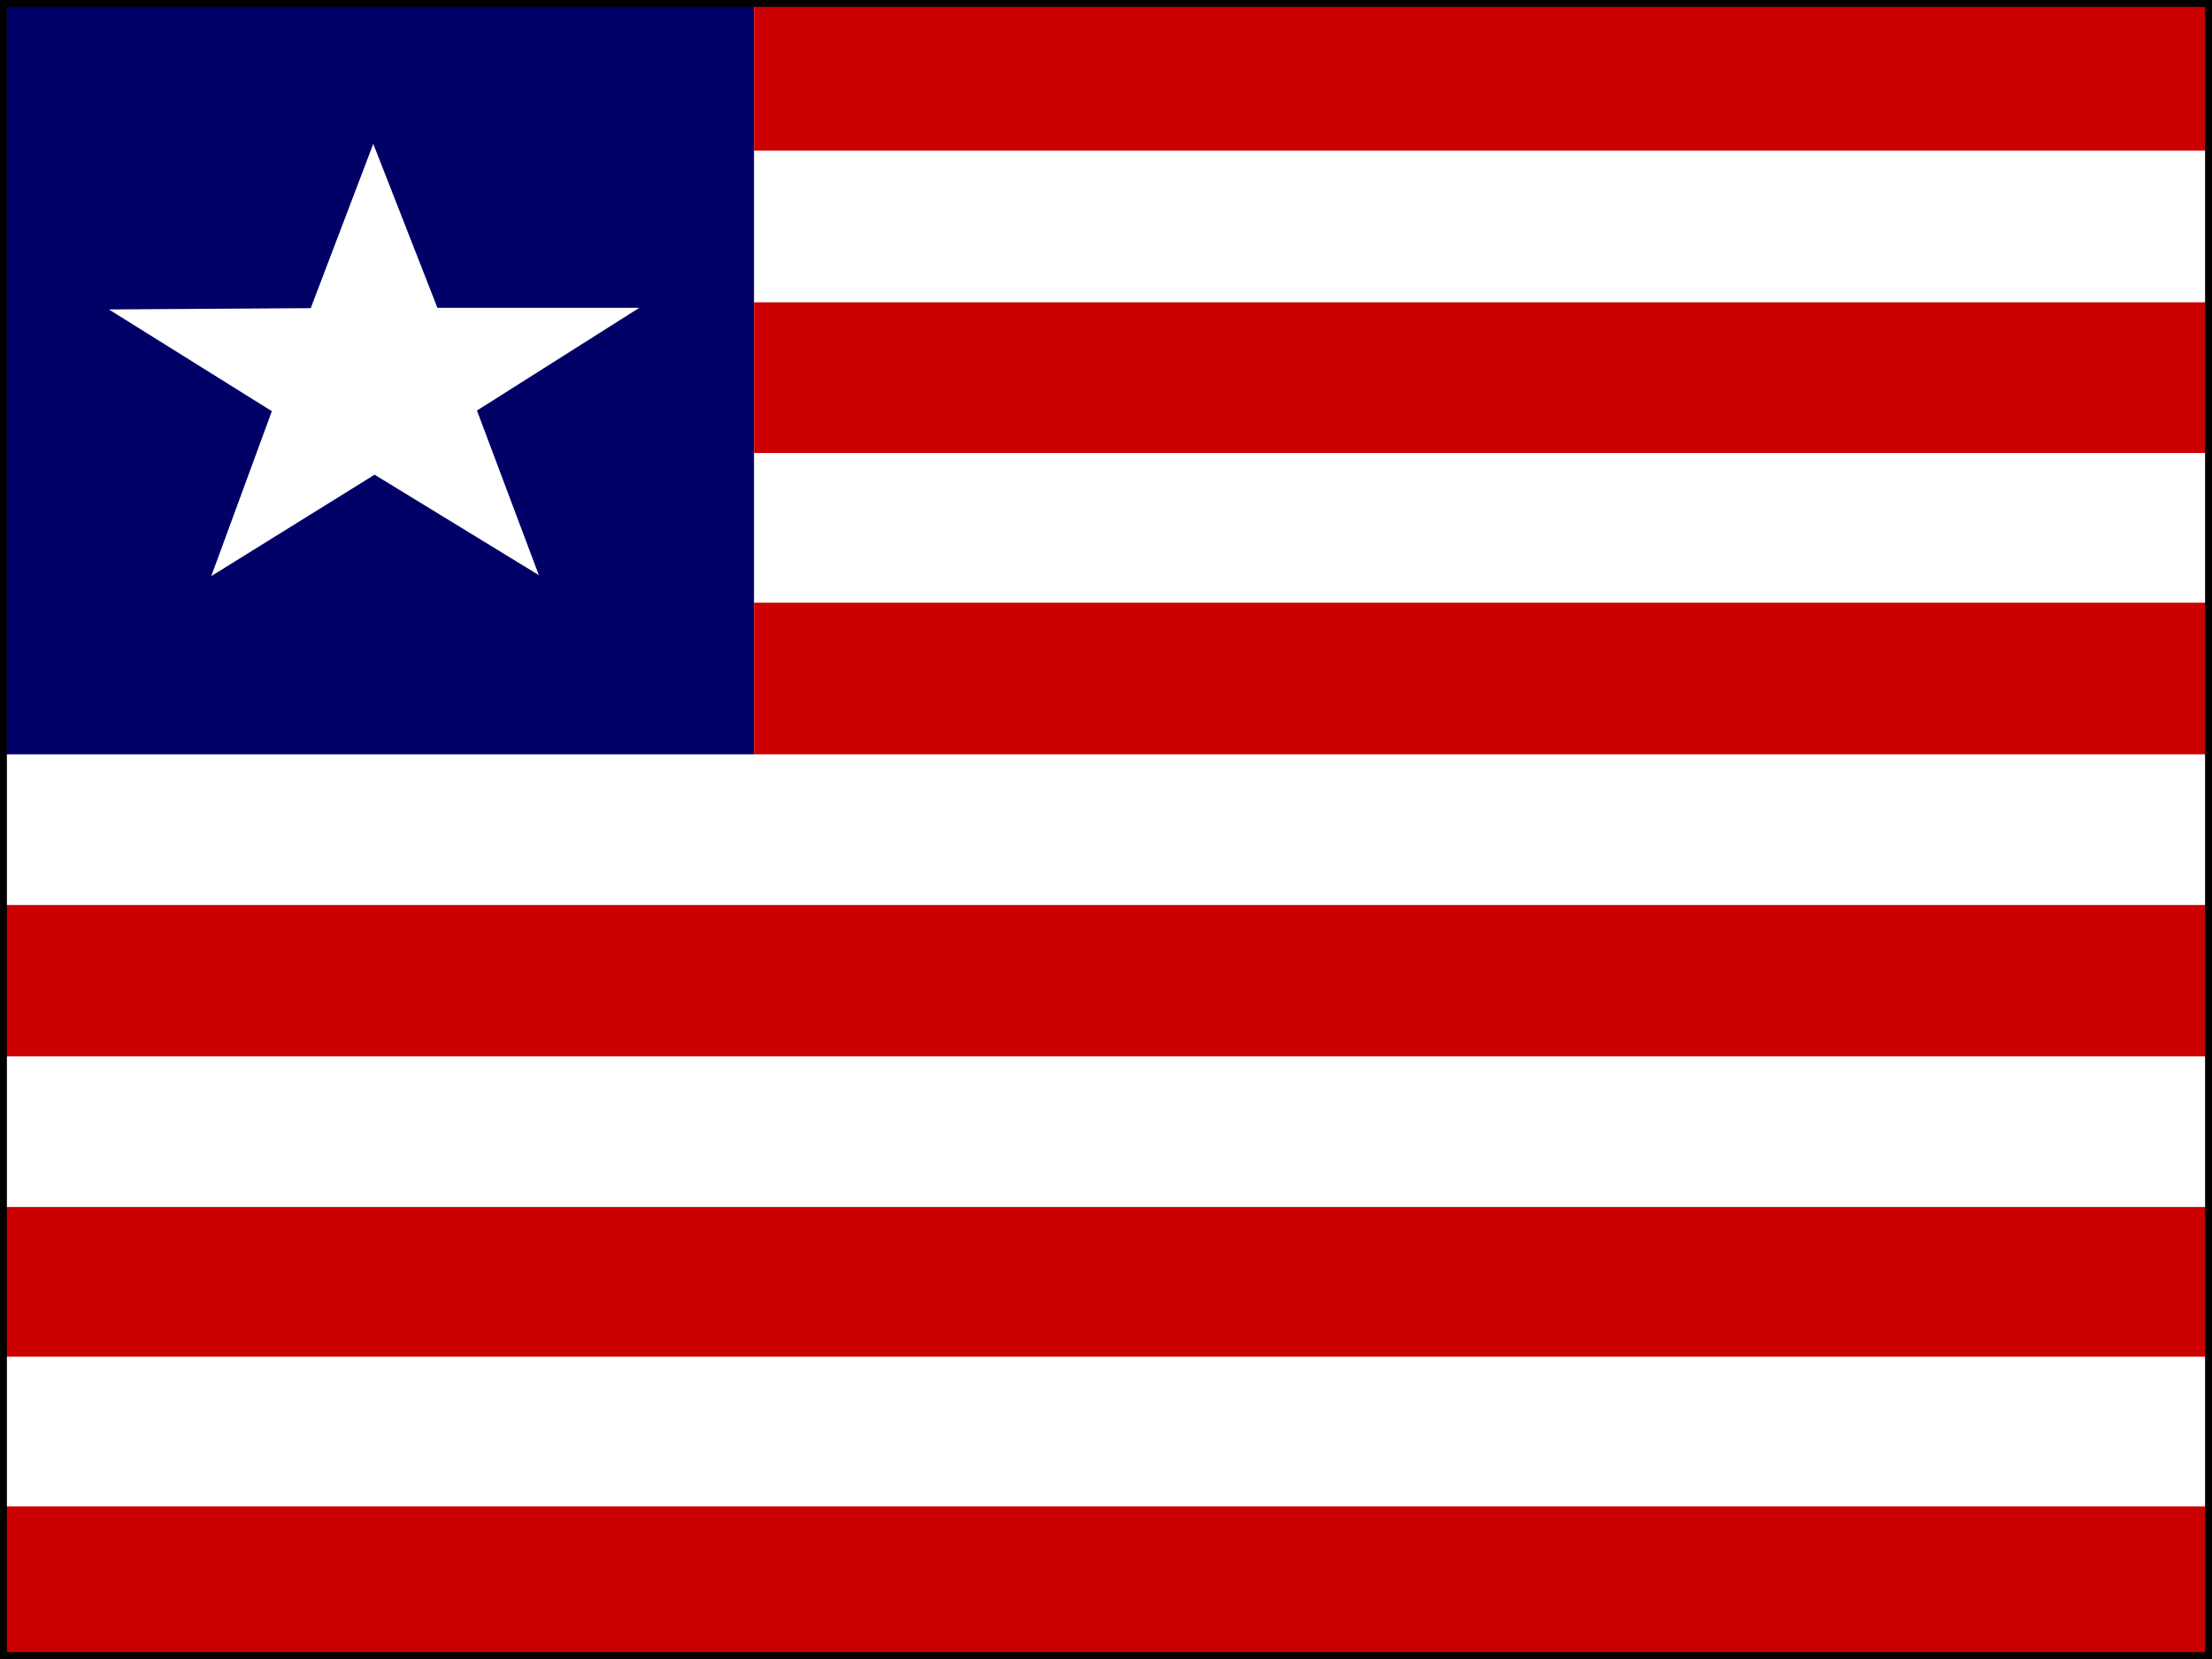
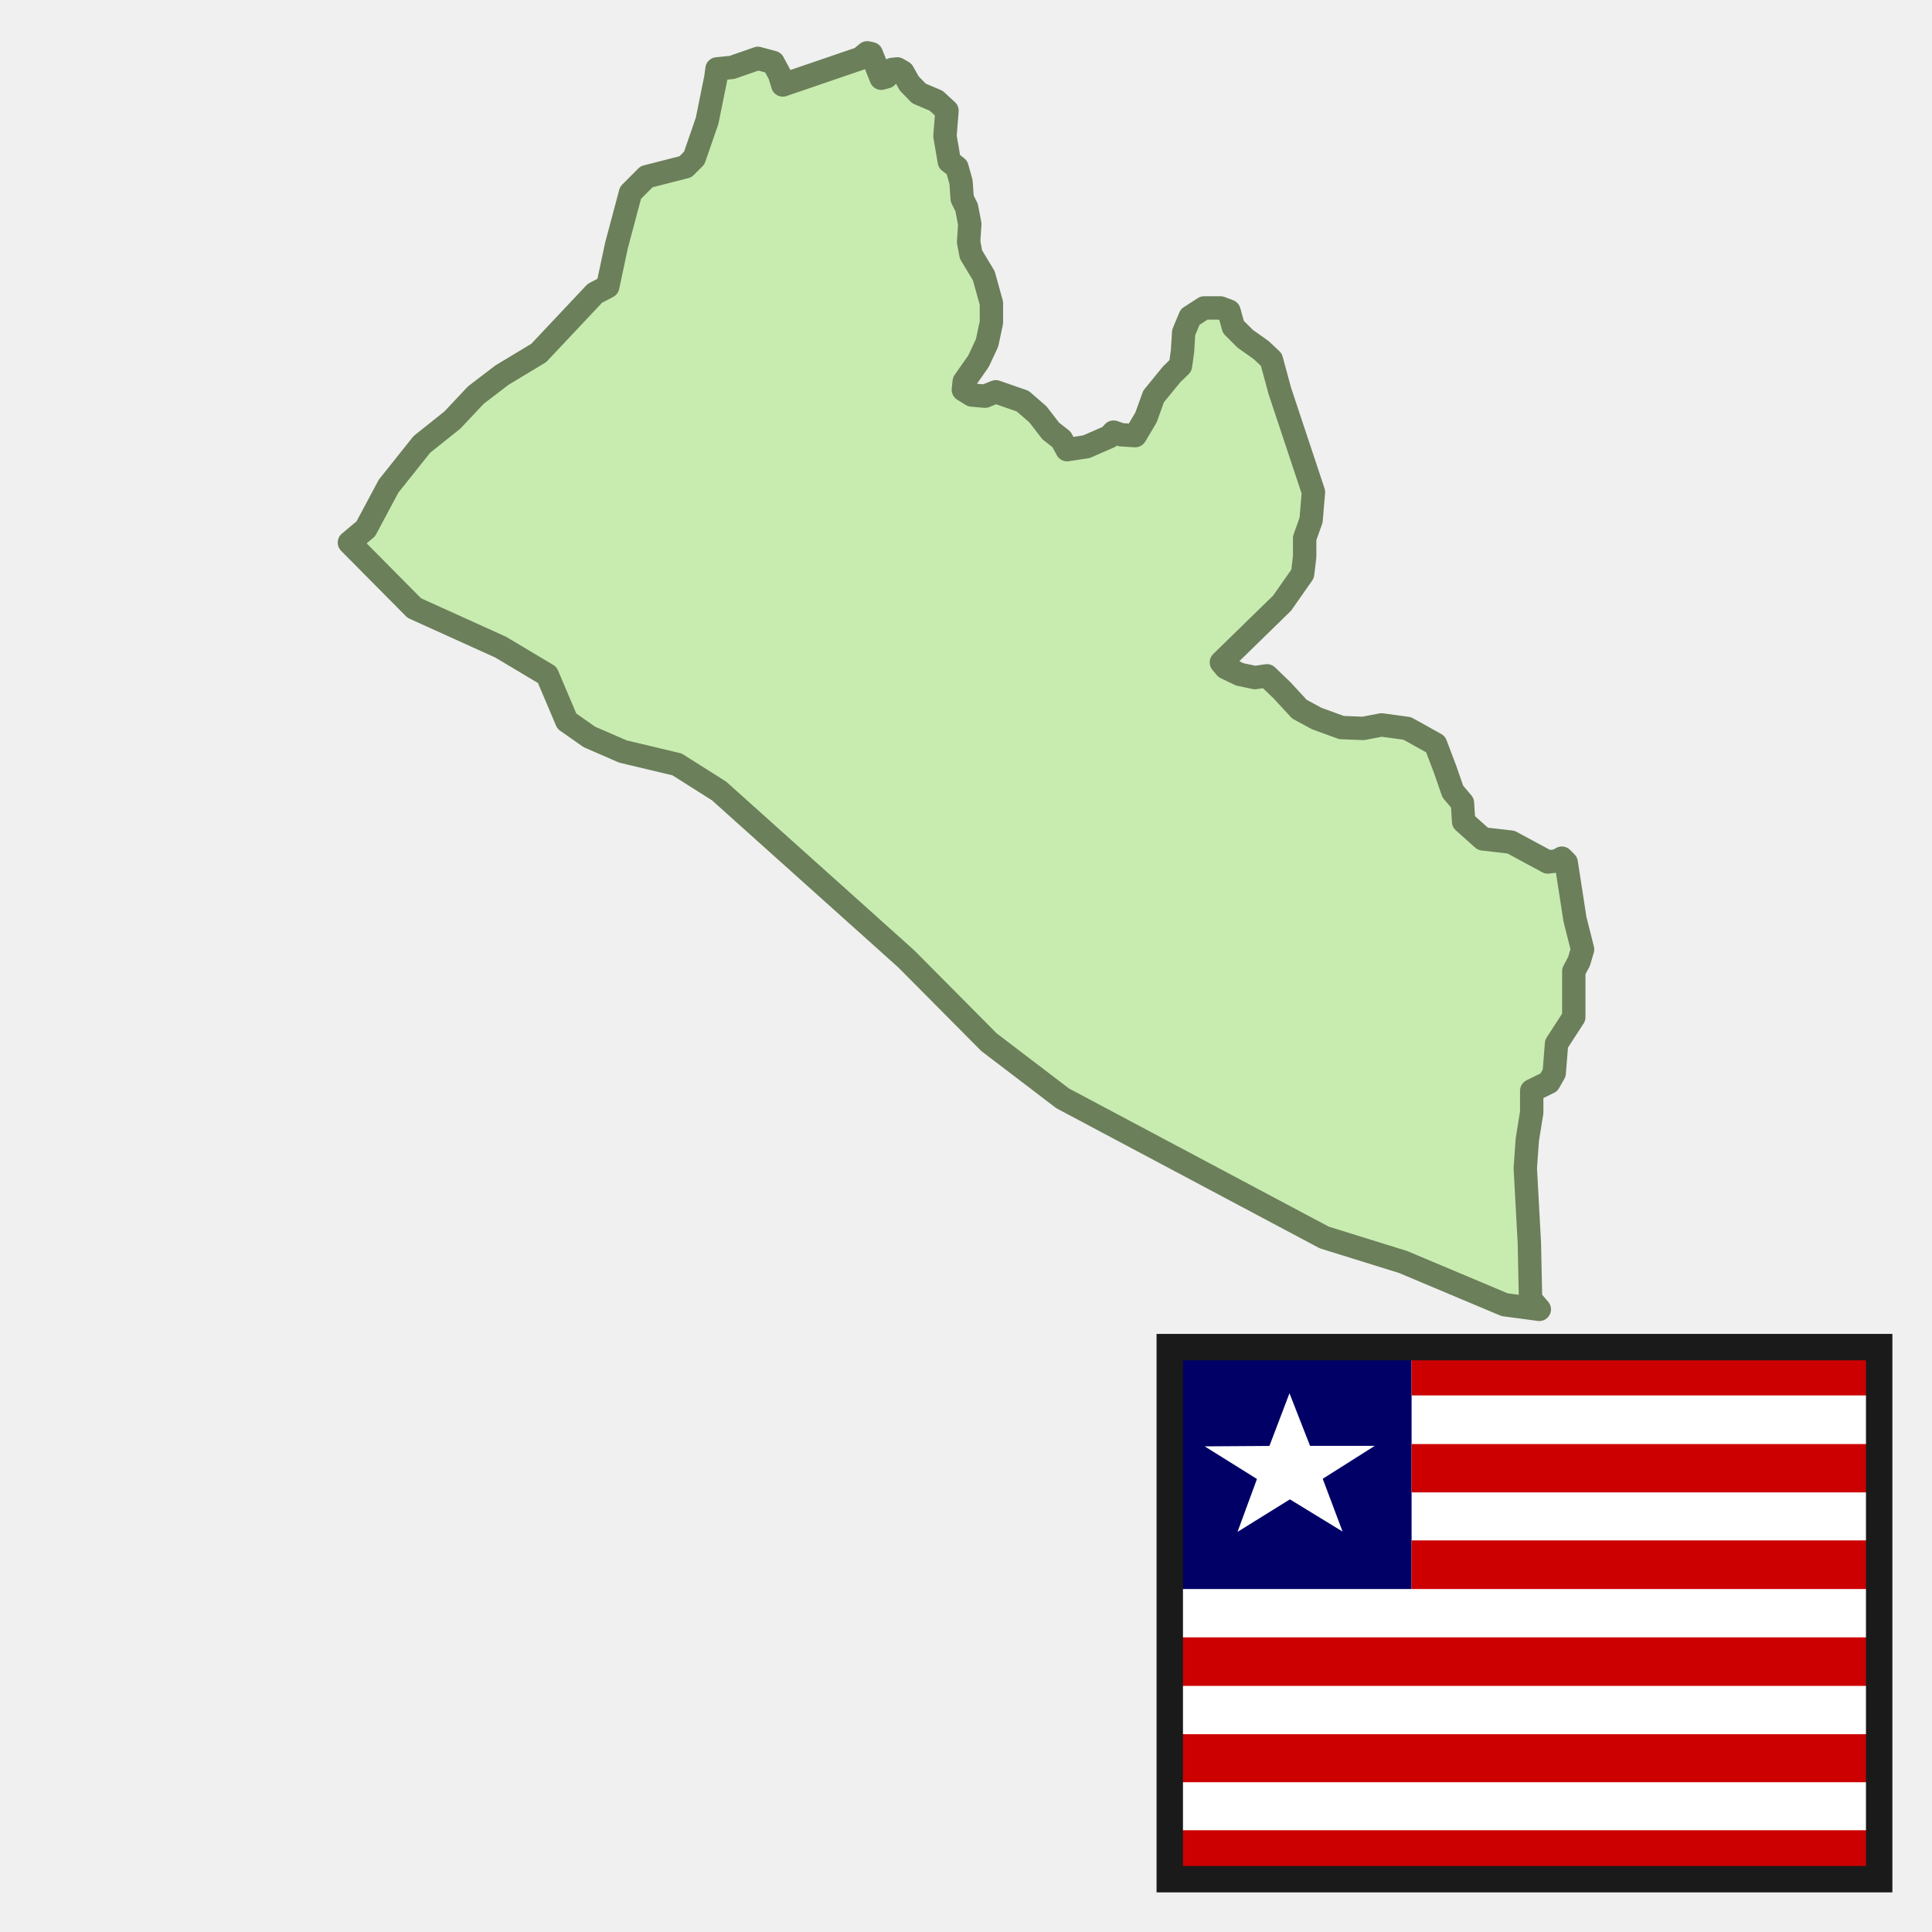
- <svg xmlns="http://www.w3.org/2000/svg" id="flag-icons-lr" viewBox="0 0 640 480" data-copyright="© 2026 Sensory App House">
-   <defs>
-     <clipPath id="lr-a">
-       <path fill-opacity=".7" d="M0 0h682.7v512H0z" />
-     </clipPath>
-   </defs>
-   <g fill-rule="evenodd" clip-path="url(#lr-a)" transform="scale(.9375)">
-     <path fill="#fff" d="M0 0h767.9v512H0z" />
-     <path fill="#006" d="M0 0h232.7v232.8H0z" />
-     <path fill="#c00" d="M0 464.9h767.9V512H0z" />
-     <path fill="#c00" d="M0 465.4h767.9V512H0zm0-92.9h767.9v46.2H0zm0-93.2h766V326H0zM232.7 0h535.1v46.5H232.7zm0 186h535.1v46.8H232.7zm0-92.7h535.1v46.5H232.7z" />
-     <path fill="#fff" d="m166.3 177.5-50.7-31-50.4 31.3 18.7-50.9-50.3-31.4 62.3-.4 19.3-50.7L135 95h62.3l-50.1 31.7z" />
+ <svg xmlns="http://www.w3.org/2000/svg" viewBox="0 0 512 512">
+   <g transform="translate(57.75 -17.75) scale(0.7744)">
+     <path d="M 45.0 208.6 L 50.6 203.9 L 58.4 189.3 L 69.8 175.0 L 80.2 166.7 L 88.3 158.1 L 97.2 151.3 L 109.8 143.7 L 129.0 123.3 L 133.4 121.0 L 136.4 106.9 L 141.2 88.9 L 146.7 83.4 L 160.0 80.0 L 163.0 77.0 L 167.4 64.3 L 170.4 49.5 L 170.8 46.5 L 175.9 46.0 L 184.8 42.9 L 190.0 44.3 L 192.2 48.4 L 193.3 52.0 L 219.9 42.9 L 222.2 41.0 L 223.6 41.3 L 227.0 49.7 L 228.8 49.2 L 230.7 46.7 L 232.5 46.5 L 234.4 47.6 L 236.6 51.5 L 239.9 54.9 L 245.8 57.4 L 249.5 60.8 L 248.8 69.5 L 250.3 78.2 L 252.9 80.2 L 254.3 85.2 L 254.7 90.9 L 256.2 93.9 L 257.3 99.6 L 256.9 105.7 L 257.7 110.0 L 262.1 117.3 L 264.7 126.7 L 264.7 133.3 L 263.2 140.3 L 260.3 146.5 L 255.4 153.5 L 255.1 156.3 L 258.0 158.1 L 262.5 158.5 L 266.2 157.0 L 275.4 160.2 L 280.6 164.7 L 285.0 170.4 L 288.7 173.3 L 290.6 176.8 L 297.2 175.8 L 305.0 172.4 L 306.5 170.8 L 309.1 171.7 L 313.9 172.0 L 317.6 165.8 L 320.2 158.6 L 326.4 151.0 L 329.4 148.1 L 330.1 143.1 L 330.5 136.7 L 332.7 131.4 L 337.5 128.3 L 343.1 128.3 L 346.0 129.4 L 347.5 134.8 L 351.6 138.9 L 355.3 141.5 L 357.1 142.8 L 360.5 146.0 L 363.4 156.7 L 374.9 191.3 L 374.1 200.9 L 371.9 207.1 L 371.9 213.4 L 371.2 219.3 L 364.2 229.3 L 343.4 249.6 L 344.9 251.4 L 349.7 253.7 L 354.9 254.8 L 359.0 254.2 L 364.2 259.2 L 370.1 265.6 L 376.0 268.8 L 384.5 271.9 L 391.9 272.2 L 398.2 271.0 L 407.0 272.2 L 416.7 277.6 L 420.0 286.3 L 422.6 293.8 L 425.9 297.7 L 426.3 304.1 L 432.9 310.0 L 442.5 311.1 L 455.1 317.9 L 458.4 317.5 L 459.9 316.6 L 461.4 318.1 L 464.4 337.5 L 467.0 347.8 L 465.8 351.9 L 464.0 355.3 L 464.0 371.0 L 458.1 380.1 L 457.3 390.1 L 455.5 393.3 L 449.6 396.2 L 449.6 403.6 L 448.1 412.9 L 447.4 422.7 L 448.8 448.4 L 449.2 467.5 L 452.2 471.0 L 440.3 469.4 L 405.6 454.8 L 378.6 446.4 L 289.1 398.8 L 263.9 379.6 L 235.5 351.0 L 171.5 293.6 L 157.1 284.5 L 138.6 280.1 L 127.1 275.1 L 119.4 269.7 L 112.7 253.9 L 96.8 244.4 L 67.2 231.0 L 45.0 208.6 Z" fill="#c8ecb0" stroke="#6b7f5a" stroke-width="8" stroke-linejoin="round" fill-rule="evenodd" />
  </g>
-   <rect x="1" y="1" width="638" height="478" fill="none" stroke="#000000" stroke-width="2" />
+   <rect x="310" y="357" width="188" height="141" fill="#ffffff" />
+   <g transform="translate(310 357) scale(0.29375)">
+     <defs>
+       <clipPath id="lr-a">
+         <path fill-opacity=".7" d="M0 0h682.7v512H0z" />
+       </clipPath>
+     </defs>
+     <g fill-rule="evenodd" clip-path="url(#lr-a)" transform="scale(.9375)">
+       <path fill="#fff" d="M0 0h767.9v512H0z" />
+       <path fill="#006" d="M0 0h232.7v232.8H0z" />
+       <path fill="#c00" d="M0 464.9h767.9V512H0z" />
+       <path fill="#c00" d="M0 465.4h767.9V512H0zm0-92.9h767.9v46.2H0zm0-93.2h766V326H0zM232.7 0h535.1v46.5H232.7zm0 186h535.1v46.8H232.7zm0-92.7h535.1v46.5H232.7z" />
+       <path fill="#fff" d="m166.3 177.5-50.7-31-50.4 31.3 18.7-50.9-50.3-31.4 62.3-.4 19.3-50.7L135 95h62.3l-50.1 31.7z" />
+     </g>
+     <rect x="1" y="1" width="638" height="478" fill="none" stroke="#000000" stroke-width="2" />
+   </g>
+   <rect x="310" y="357" width="188" height="141" fill="none" stroke="#1a1a1a" stroke-width="7" />
</svg>
